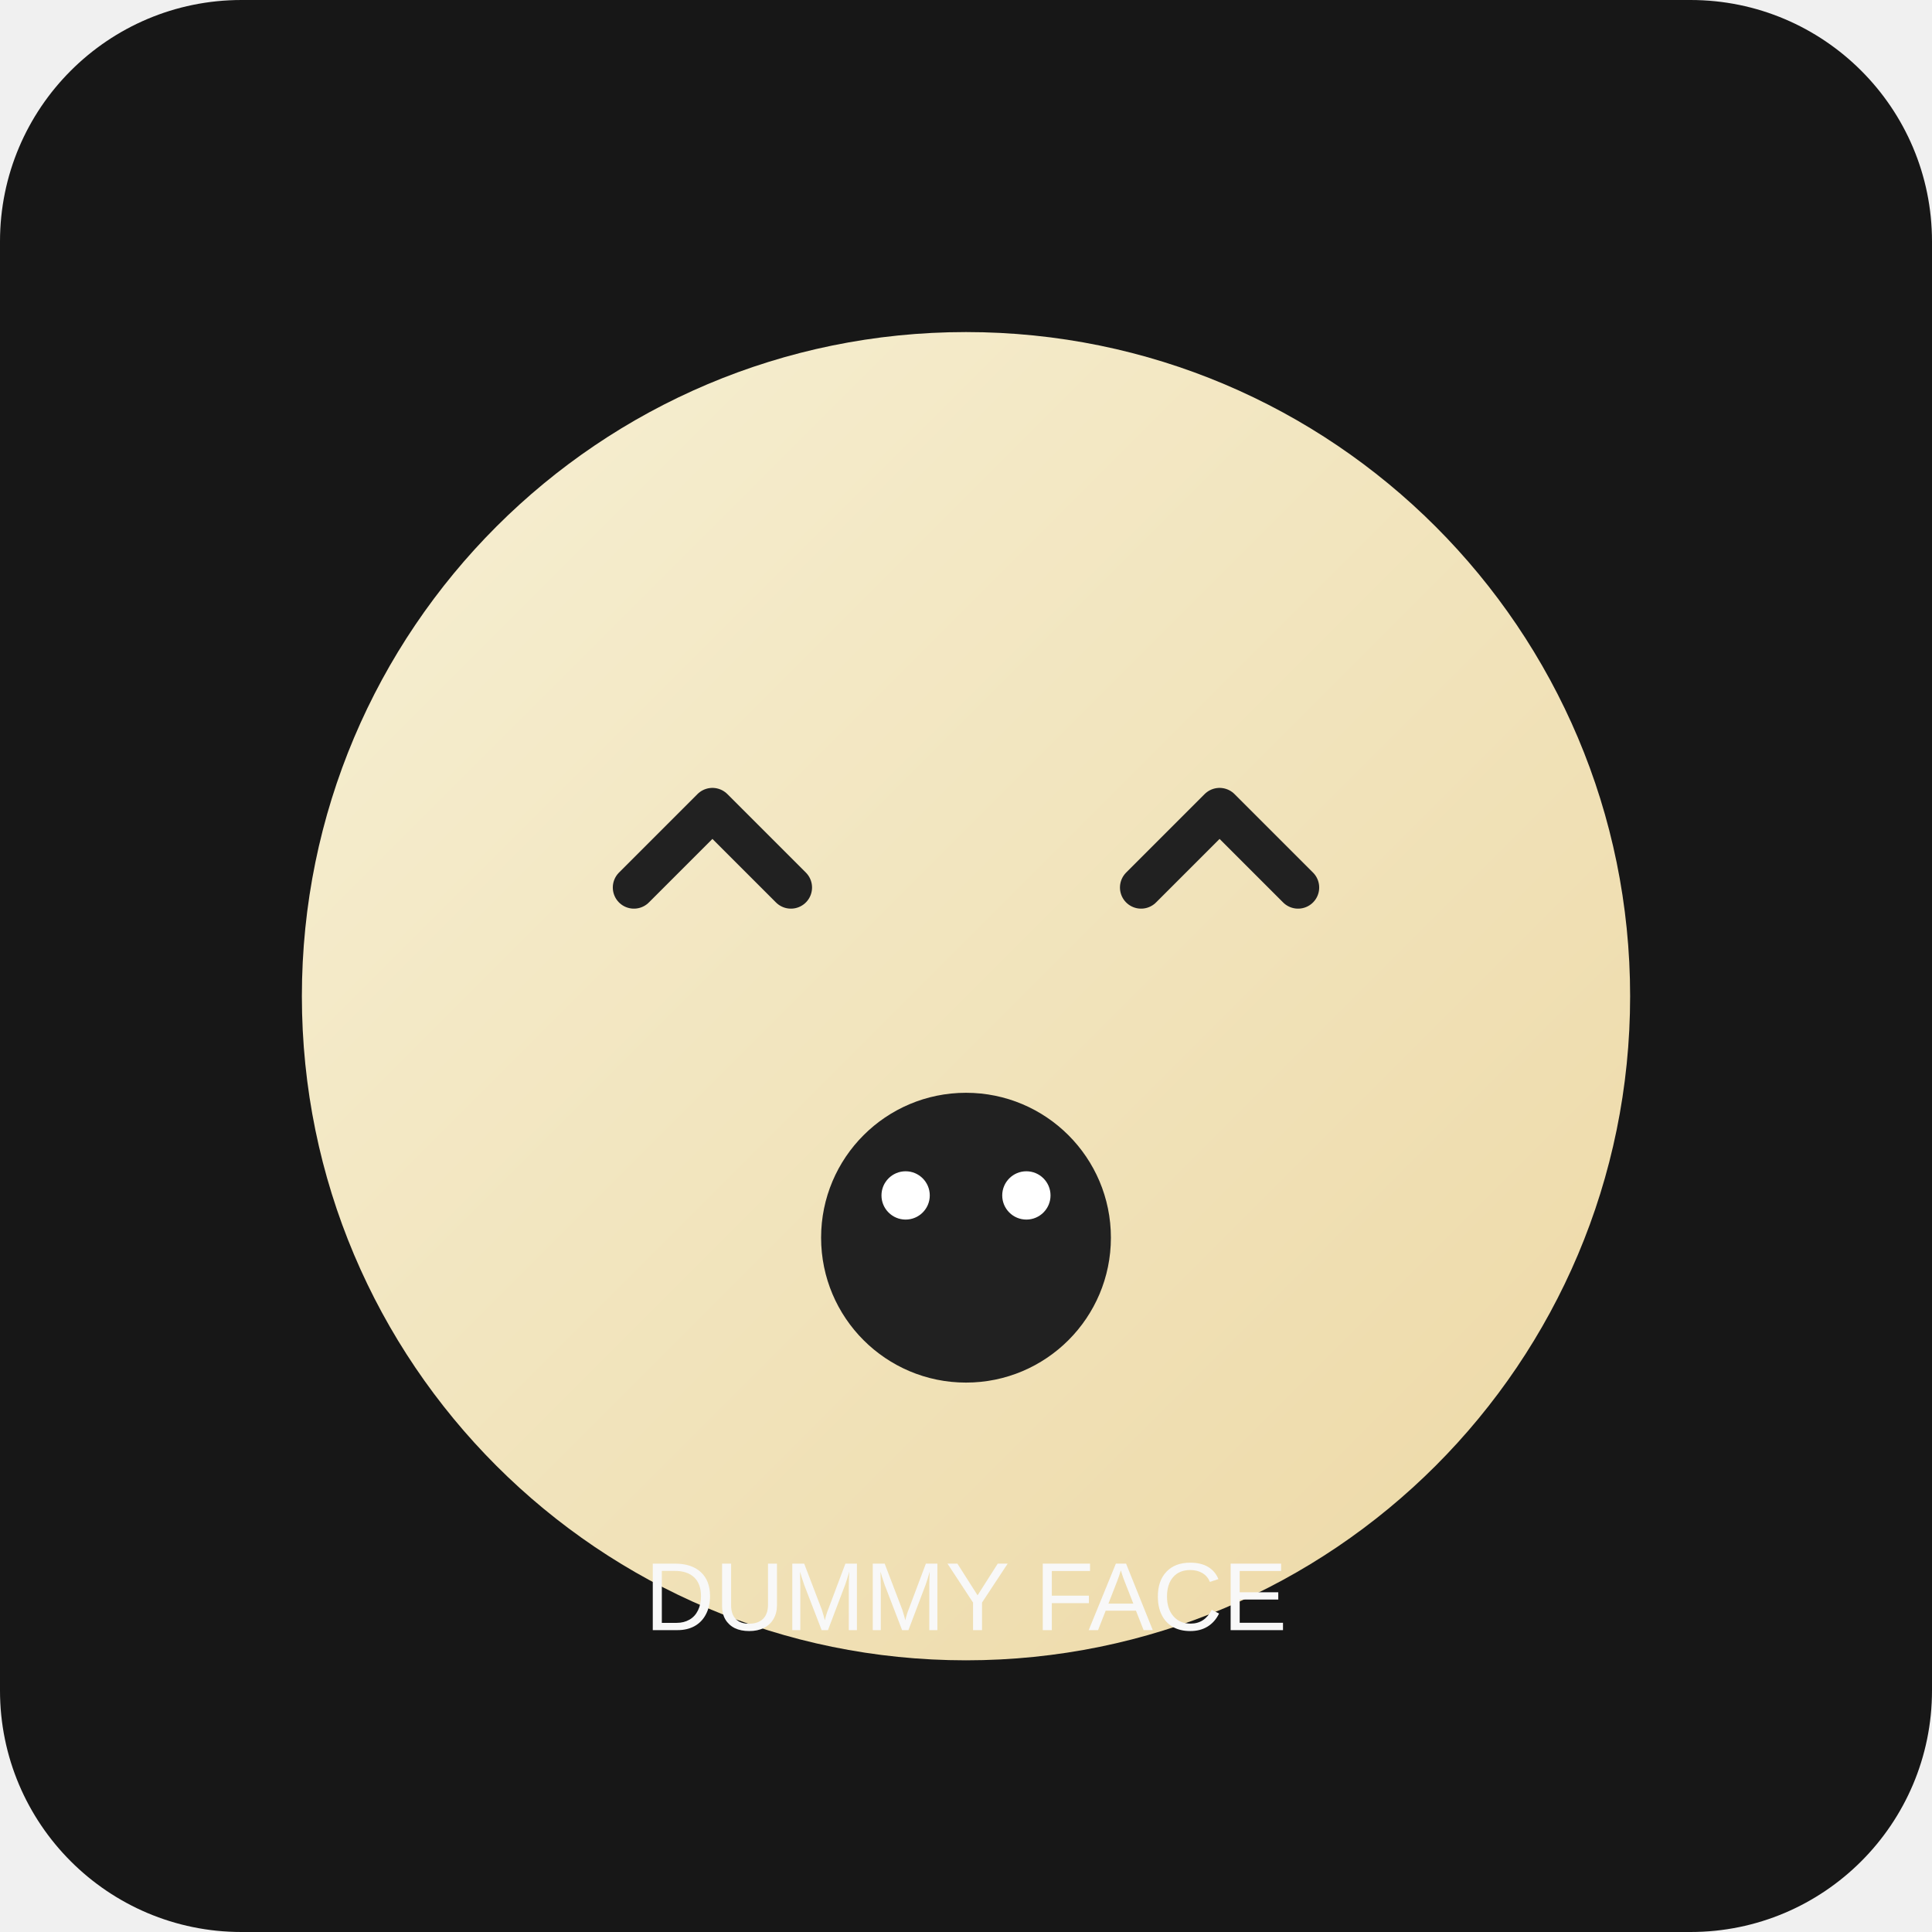
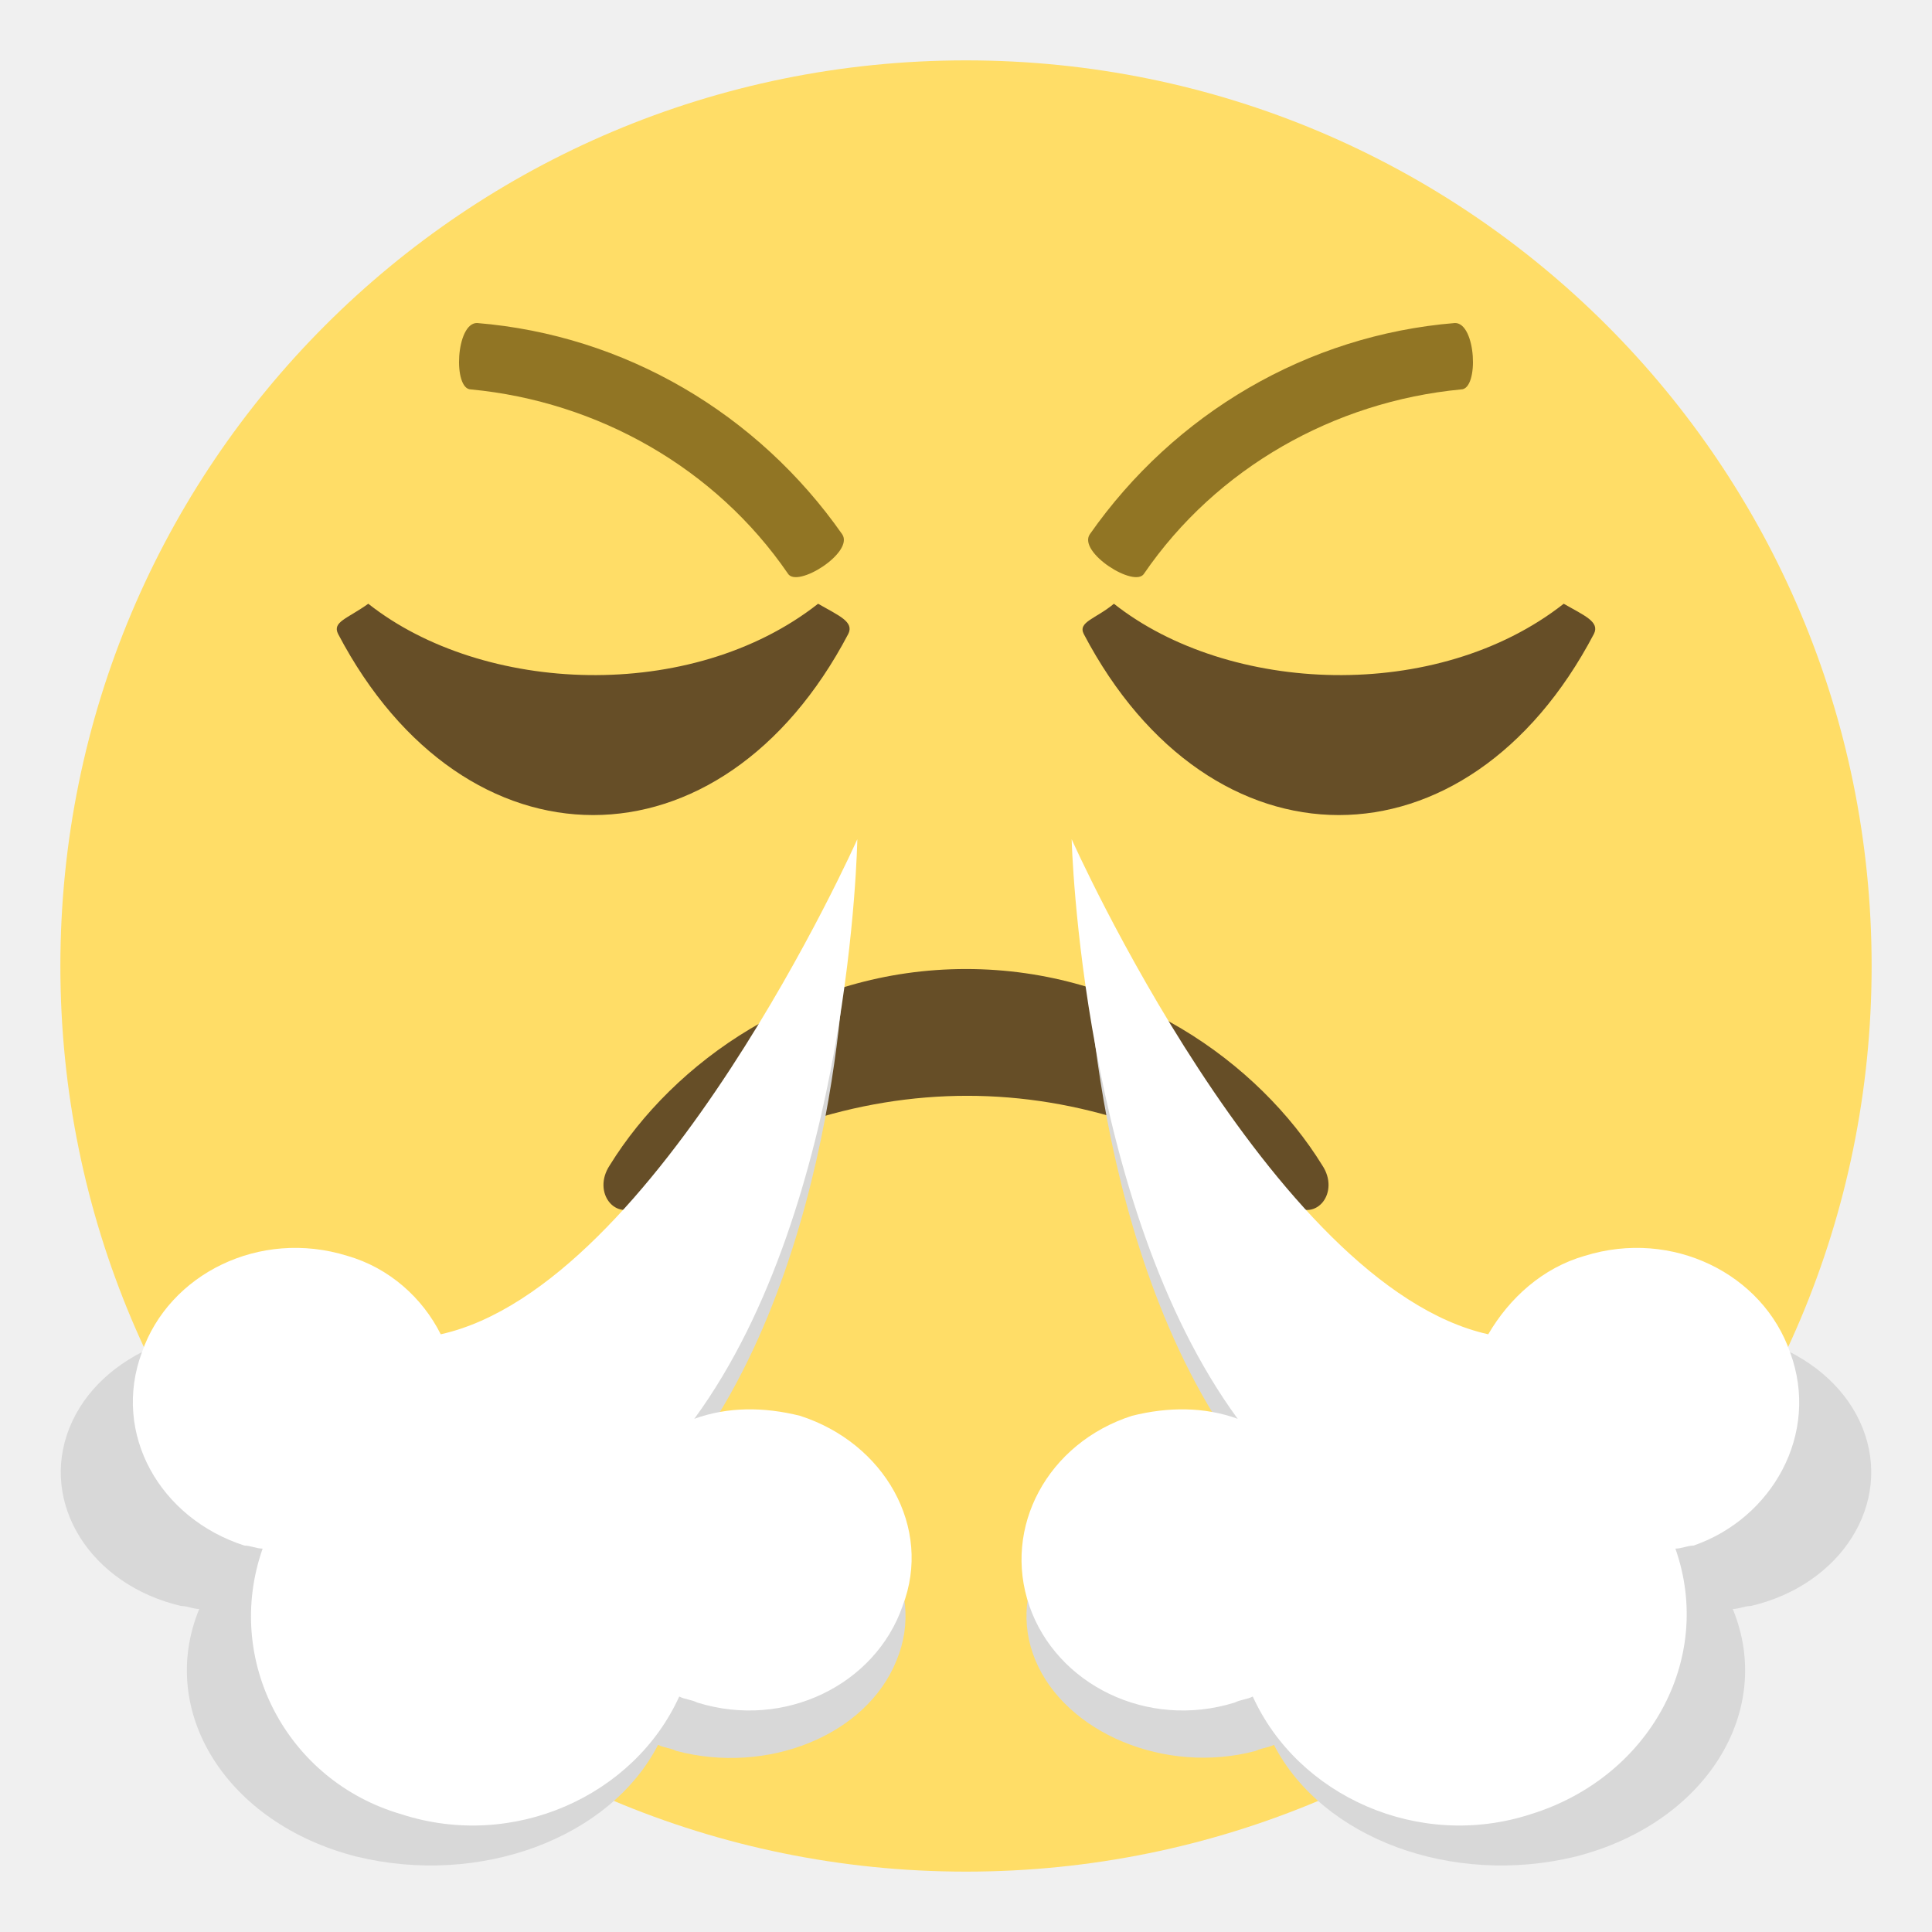
- <svg xmlns="http://www.w3.org/2000/svg" viewBox="0 0 320 320" role="img" aria-labelledby="title desc">
-   <defs>
-     <linearGradient id="bg" x1="0" y1="0" x2="1" y2="1">
-       <stop offset="0%" stop-color="#f6f0d4" />
-       <stop offset="100%" stop-color="#edd8a5" />
-     </linearGradient>
-   </defs>
-   <rect width="320" height="320" rx="40" fill="#171717" />
-   <circle cx="160" cy="165" r="110" fill="url(#bg)" />
-   <path d="M105 147 L118 134 L131 147" stroke="#212121" stroke-width="7" fill="none" stroke-linecap="round" stroke-linejoin="round" />
-   <path d="M189 147 L202 134 L215 147" stroke="#212121" stroke-width="7" fill="none" stroke-linecap="round" stroke-linejoin="round" />
-   <circle cx="160" cy="205" r="24" fill="#212121" />
-   <circle cx="150" cy="198" r="4" fill="#ffffff" />
-   <circle cx="170" cy="198" r="4" fill="#ffffff" />
-   <text x="160" y="270" text-anchor="middle" font-family="Arial, sans-serif" font-size="16" fill="#f8f8f8">DUMMY FACE</text>
+ <svg xmlns="http://www.w3.org/2000/svg" width="800px" height="800px" viewBox="0 0 64 64" aria-hidden="true" role="img" class="iconify iconify--emojione" preserveAspectRatio="xMidYMid meet">
+   <path d="M62 32c0 16.6-13.4 30-30 30S2 48.6 2 32S15.4 2 32 2s30 13.4 30 30z" fill="#ffdd67">
+ 
+ </path>
+   <g fill="#917524">
+     <path d="M48.4 12.9c-4.2.4-8.1 2.6-10.5 6.1c-.3.5-2.2-.7-1.8-1.3c2.8-4 7.2-6.6 12.1-7c.7 0 .8 2.2.2 2.2">
+ 
+ </path>
+     <path d="M26.1 19c-2.4-3.5-6.3-5.7-10.5-6.1c-.6 0-.5-2.2.2-2.2c4.9.4 9.3 3 12.1 7c.4.6-1.5 1.8-1.8 1.3">
+ 
+ </path>
+   </g>
+   <g fill="#664e27">
+     <path d="M21.2 39.9c7-4.8 14.7-4.8 21.6 0c.8.6 1.6-.4 1-1.3c-2.1-3.4-6.4-6.5-11.8-6.5s-9.7 3.1-11.8 6.5c-.6.9.2 1.9 1 1.3">
+ 
+ </path>
+     <path d="M35.9 21c4.2 8 12.7 8 16.9 0c.2-.4-.3-.6-1-1c-4.2 3.3-11.1 3-14.9 0c-.6.5-1.2.6-1 1">
+ 
+ </path>
+     <path d="M11.2 21c4.2 8 12.7 8 16.9 0c.2-.4-.3-.6-1-1c-4.2 3.3-11.1 3-14.9 0c-.7.5-1.2.6-1 1">
+ 
+ </path>
+   </g>
+   <g fill="#d8d8d8">
+     <path d="M61.7 47.3c-1-2.5-4.3-3.8-7.3-3c-1.6.4-2.8 1.3-3.4 2.4c-7.8-1.5-15-15.4-15-15.4s.2 11.3 5.9 17.9c-1.2-.4-2.5-.4-3.9-.1c-3.1.8-4.7 3.5-3.7 5.9s4.3 3.8 7.3 3c.2-.1.4-.1.6-.2c1.6 3.1 5.9 4.7 10 3.7c4.3-1.1 6.6-4.8 5.2-8.2c.2 0 .4-.1.6-.1c3-.7 4.7-3.4 3.7-5.9">
+ 
+ </path>
+     <path d="M2.3 47.3c1-2.5 4.3-3.8 7.3-3c1.6.4 2.8 1.3 3.4 2.4c7.8-1.5 15-15.4 15-15.4s-.2 11.3-5.9 17.9c1.2-.4 2.5-.4 3.9-.1c3.1.8 4.7 3.5 3.7 5.9c-1 2.5-4.3 3.8-7.3 3c-.2-.1-.4-.1-.6-.2c-1.6 3.1-5.9 4.7-10 3.7c-4.3-1.1-6.6-4.8-5.2-8.2c-.2 0-.4-.1-.6-.1c-3-.7-4.7-3.4-3.7-5.9">
+ 
+ </path>
+   </g>
+   <g fill="#ffffff">
+     <path d="M59.3 44.8c-.9-2.6-3.9-4.1-6.8-3.2c-1.4.4-2.5 1.4-3.2 2.6c-7.2-1.6-13.8-16.4-13.8-16.4S35.8 39.9 41 47c-1.1-.4-2.3-.4-3.5-.1c-2.8.9-4.3 3.7-3.4 6.3c.9 2.6 3.9 4.1 6.8 3.2c.2-.1.4-.1.6-.2c1.5 3.3 5.5 5.1 9.2 3.9c3.9-1.2 6.1-5.1 4.8-8.8c.2 0 .4-.1.6-.1c2.6-.9 4.2-3.7 3.2-6.4">
+ 
+ </path>
+     <path d="M4.7 44.8c.9-2.6 3.9-4.1 6.8-3.2c1.4.4 2.5 1.4 3.1 2.6c7.2-1.6 13.8-16.4 13.8-16.4S28.2 39.9 23 47c1.1-.4 2.3-.4 3.5-.1c2.8.9 4.4 3.7 3.4 6.3c-.9 2.6-3.9 4.1-6.8 3.2c-.2-.1-.4-.1-.6-.2c-1.5 3.3-5.5 5.1-9.2 3.9C9.5 59 7.4 55 8.7 51.3c-.2 0-.4-.1-.6-.1c-2.8-.9-4.4-3.7-3.4-6.4">
+ 
+ </path>
+   </g>
</svg>
